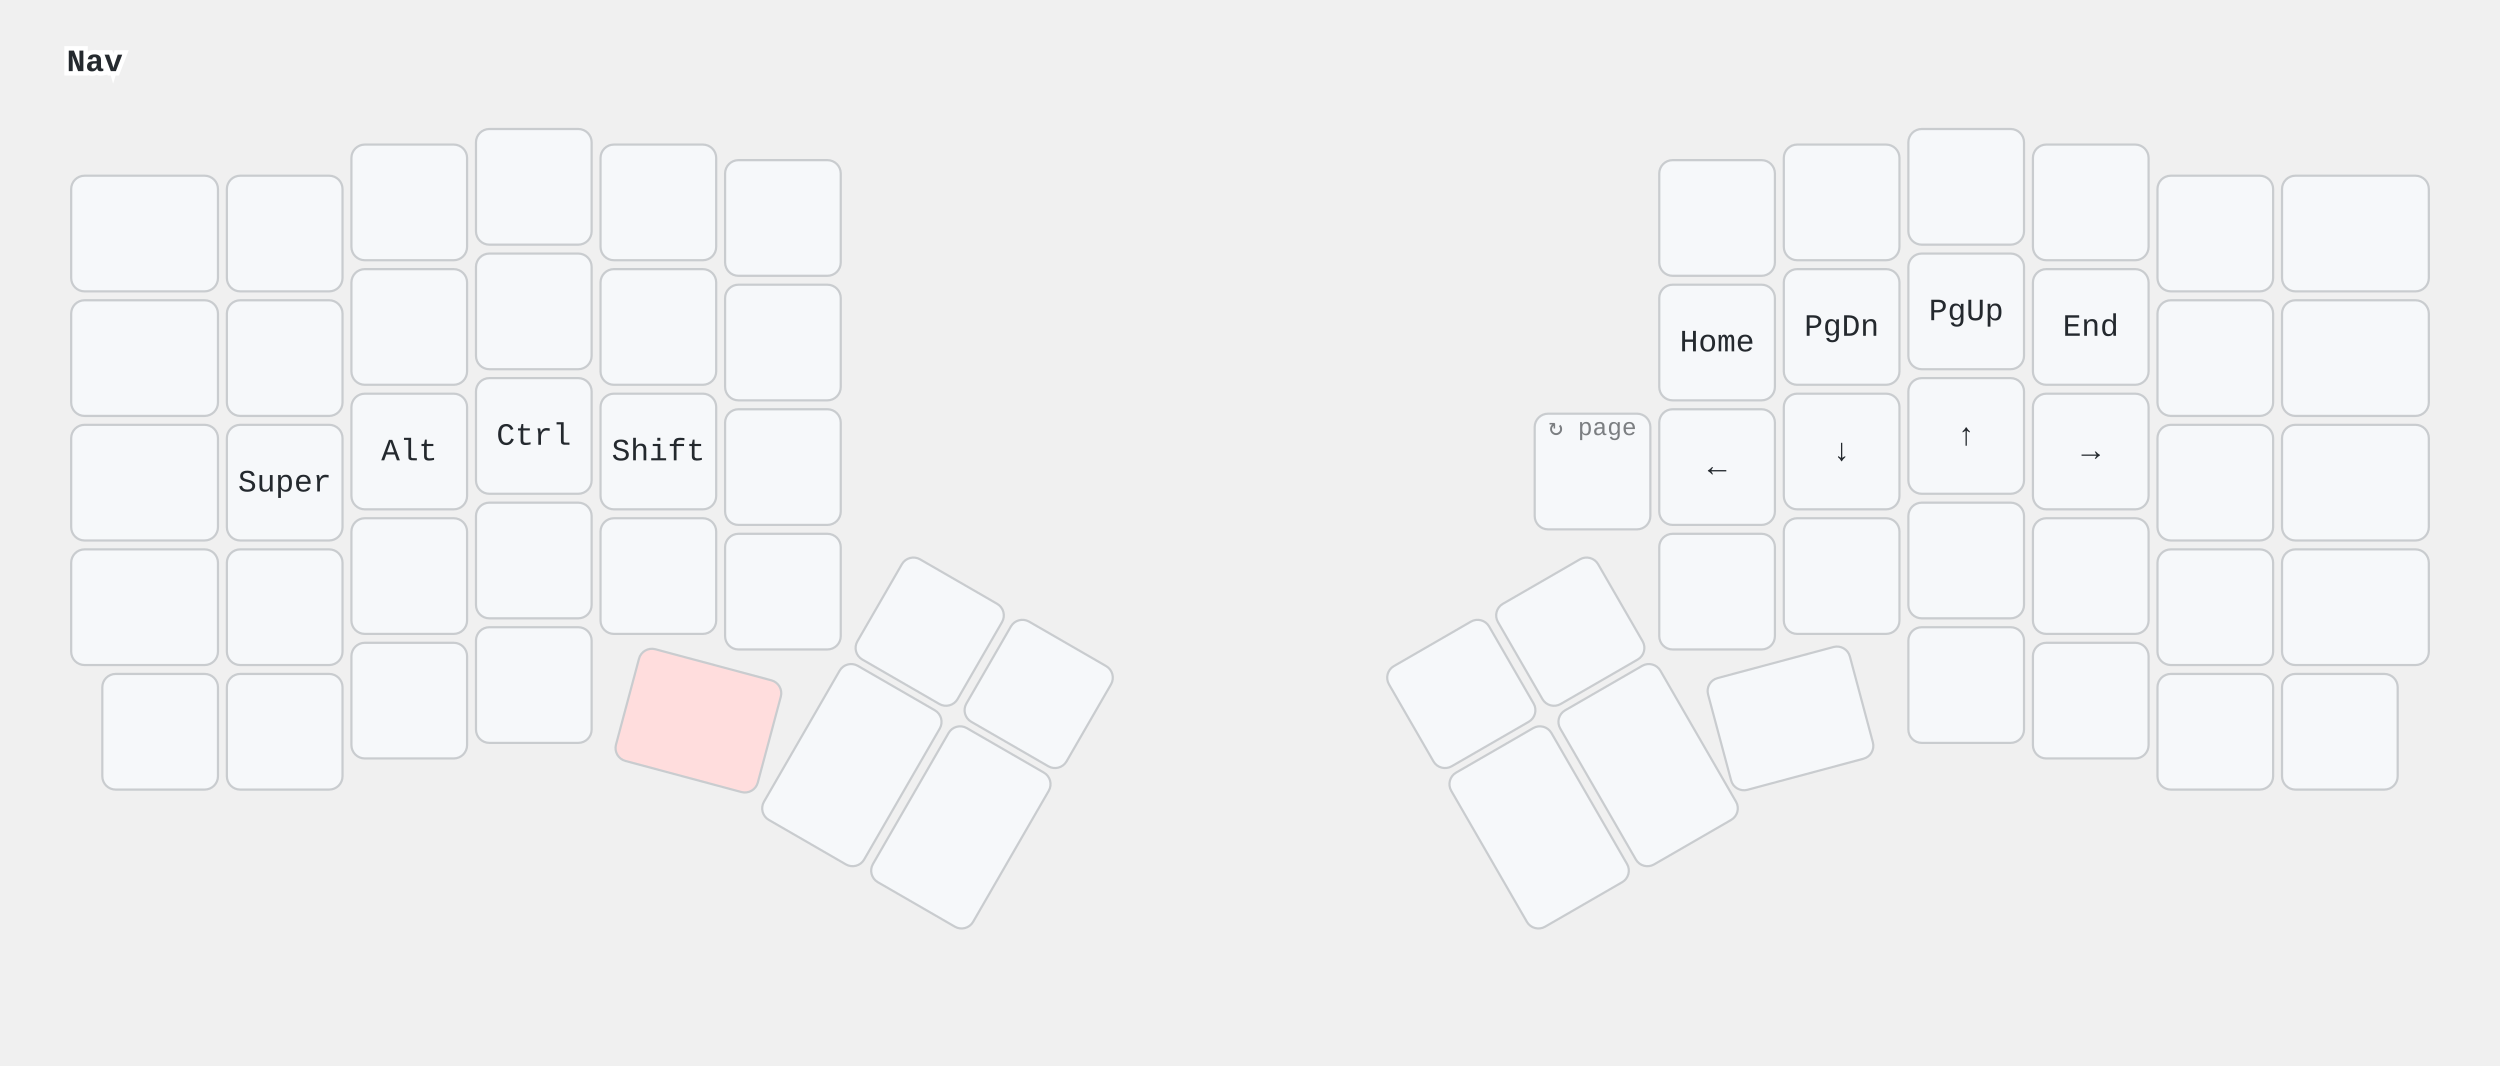
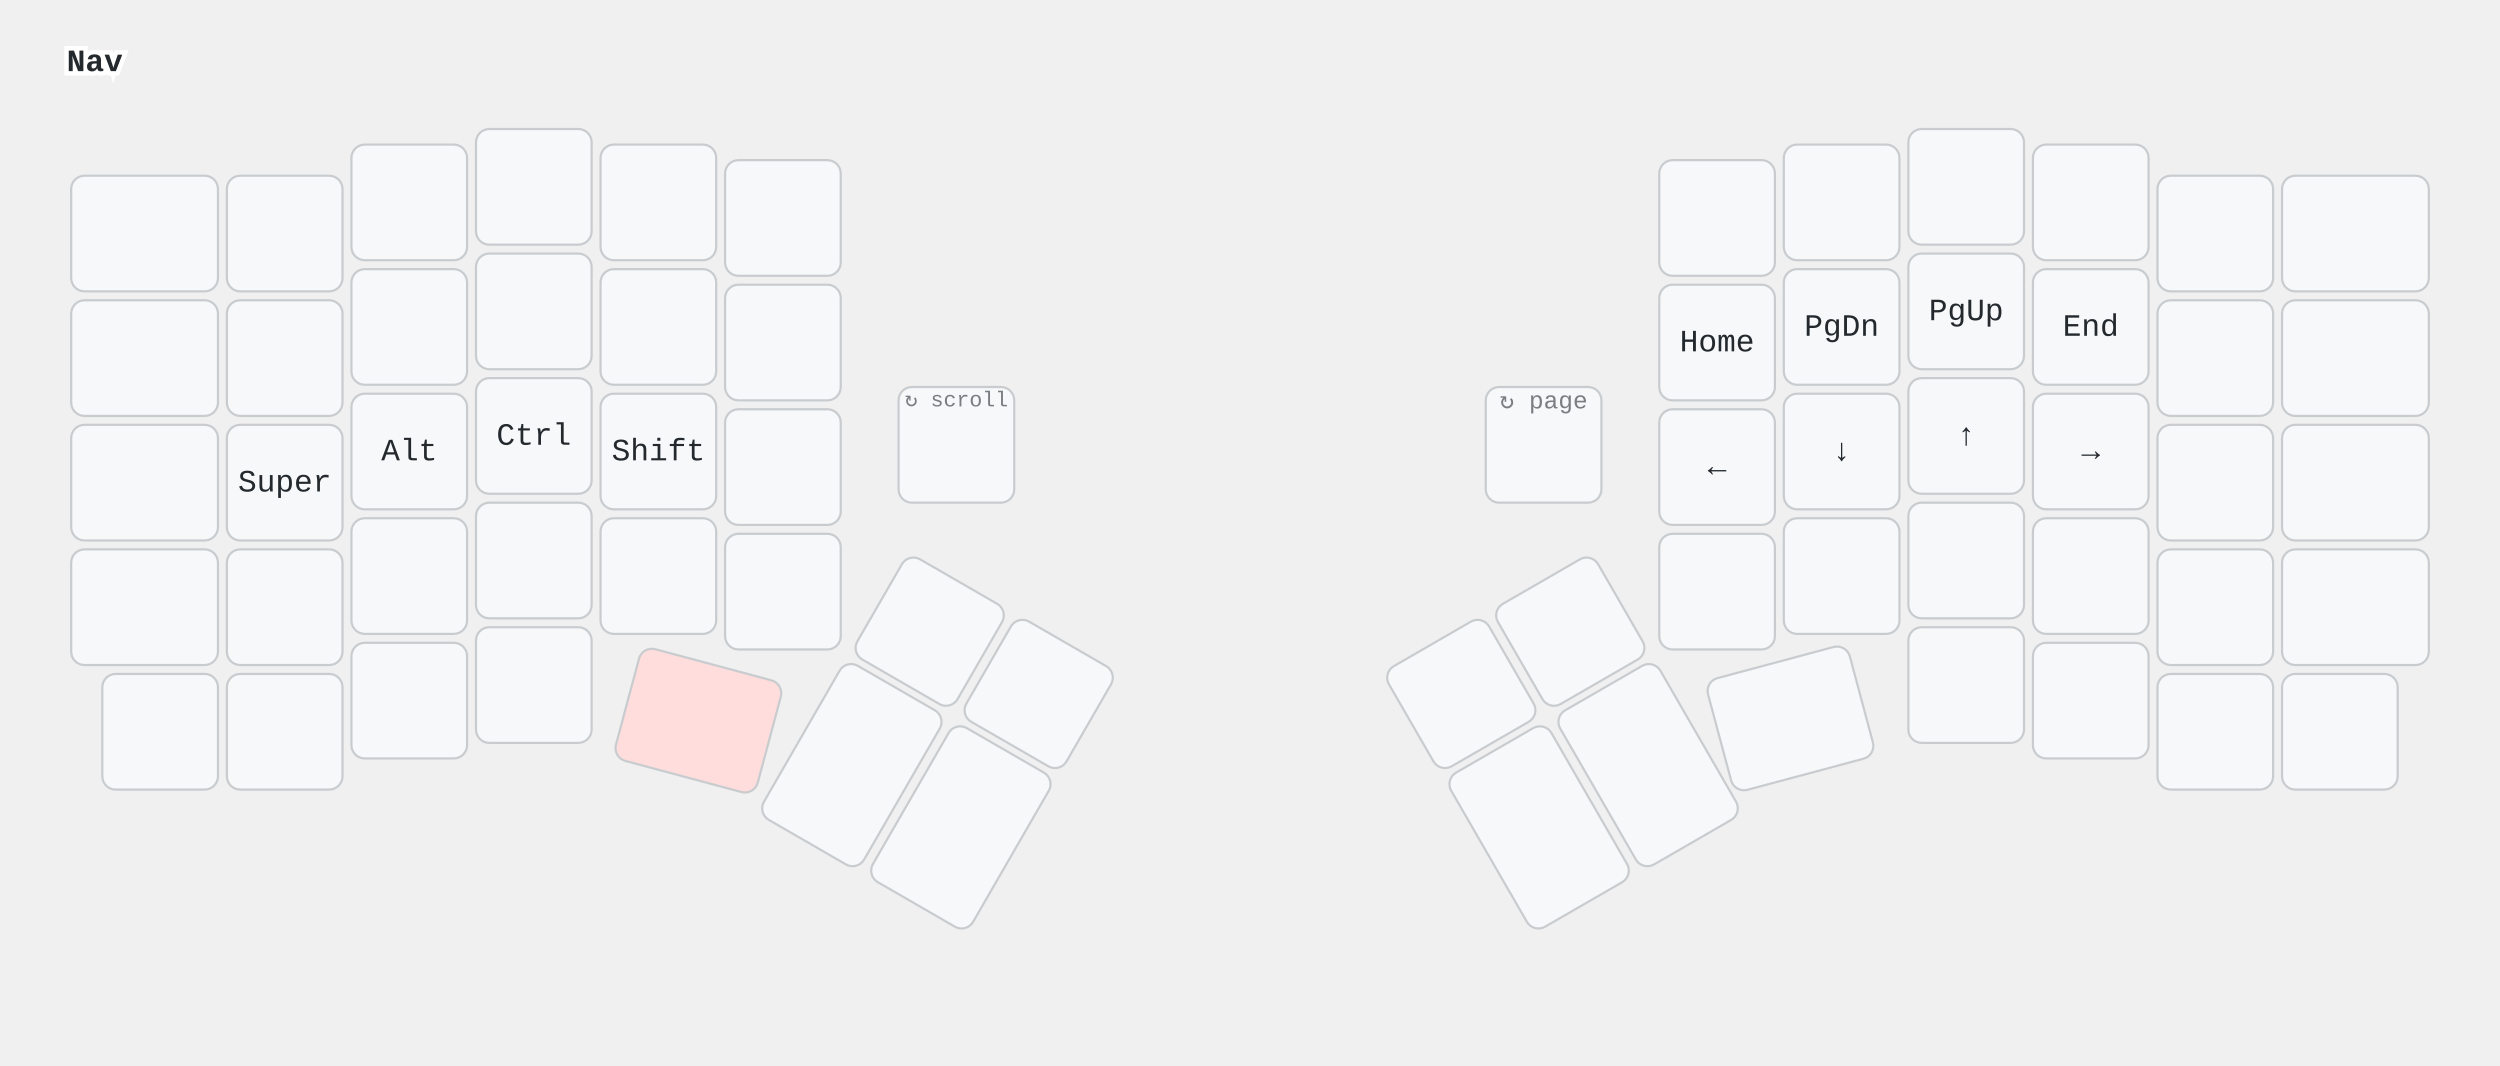
<svg xmlns="http://www.w3.org/2000/svg" width="1124" height="479" viewBox="0 0 1124 479" class="keymap">
  <style>/* inherit to force styles through use tags */
svg path {
    fill: inherit;
}

/* font and background color specifications */
svg.keymap {
    font-family: SFMono-Regular,Consolas,Liberation Mono,Menlo,monospace;
    font-size: 14px;
    font-kerning: normal;
    text-rendering: optimizeLegibility;
    fill: #24292e;
}

/* default key styling */
rect.key {
    fill: #f6f8fa;
}

rect.key, rect.combo {
    stroke: #c9cccf;
    stroke-width: 1;
}

/* default key side styling, only used is draw_key_sides is set */
rect.side {
    filter: brightness(90%);
}

/* color accent for combo boxes */
rect.combo, rect.combo-separate {
    fill: #cdf;
}

/* color accent for held keys */
rect.held, rect.combo.held {
    fill: #fdd;
}

/* color accent for ghost (optional) keys */
rect.ghost, rect.combo.ghost {
    stroke-dasharray: 4, 4;
    stroke-width: 2;
}

text {
    text-anchor: middle;
    dominant-baseline: middle;
}

/* styling for layer labels */
text.label {
    font-weight: bold;
    text-anchor: start;
    stroke: white;
    stroke-width: 4;
    paint-order: stroke;
}

/* styling for optional footer */
text.footer {
    text-anchor: end;
    dominant-baseline: auto;
    stroke: white;
    stroke-width: 4;
    paint-order: stroke;
}

/* styling for combo tap, and key non-tap label text */
text.combo, text.hold, text.shifted, text.left, text.right, text.tl, text.tr, text.bl, text.br {
    font-size: 11px;
}

text.hold, text.bl, text.br {
    text-anchor: middle;
    dominant-baseline: auto;
}

text.shifted, text.tl, text.tr {
    text-anchor: middle;
    dominant-baseline: hanging;
}

text.left, text.tl, text.bl {
    text-anchor: start;
}

text.right, text.tr, text.br {
    text-anchor: end;
}

text.layer-activator {
    text-decoration: underline;
}

/* styling for hold/shifted label text in combo box */
text.combo.hold, text.combo.shifted, text.combo.left, text.combo.right {
    font-size: 8px;
}

/* lighter symbol for transparent keys */
text.trans {
    fill: #7b7e81;
}

/* styling for combo dendrons */
path.combo {
    stroke-width: 1;
    stroke: gray;
    fill: none;
}

/* Start Tabler Icons Cleanup */
/* cannot use height/width with glyphs */
.icon-tabler &gt; path {
    fill: inherit;
    stroke: inherit;
    stroke-width: 2;
}
/* hide tabler's default box */
.icon-tabler &gt; path[stroke="none"][fill="none"] {
    visibility: hidden;
}
/* End Tabler Icons Cleanup */

@media (prefers-color-scheme: dark) {
svg.keymap { fill: #d1d6db; }
rect.key { fill: #3f4750; }
rect.key, rect.combo { stroke: #60666c; }
rect.combo, rect.combo-separate { fill: #1f3d7a; }
rect.held, rect.combo.held { fill: #854747; }
text.label, text.footer { stroke: black; }
text.trans { fill: #7e8184; }
path.combo { stroke: #7f7f7f; }

}</style>
  <g transform="translate(30, 0)" class="layer-Nav">
    <text x="0" y="28" class="label" id="Nav">Nav</text>
    <g transform="translate(0, 56)">
      <g transform="translate(35, 49)" class="key trans keypos-0">
        <rect rx="6" ry="6" x="-33" y="-26" width="66" height="52" class="key trans" />
      </g>
      <g transform="translate(98, 49)" class="key trans keypos-1">
        <rect rx="6" ry="6" x="-26" y="-26" width="52" height="52" class="key trans" />
      </g>
      <g transform="translate(154, 35)" class="key trans keypos-2">
        <rect rx="6" ry="6" x="-26" y="-26" width="52" height="52" class="key trans" />
      </g>
      <g transform="translate(210, 28)" class="key trans keypos-3">
        <rect rx="6" ry="6" x="-26" y="-26" width="52" height="52" class="key trans" />
      </g>
      <g transform="translate(266, 35)" class="key trans keypos-4">
        <rect rx="6" ry="6" x="-26" y="-26" width="52" height="52" class="key trans" />
      </g>
      <g transform="translate(322, 42)" class="key trans keypos-5">
        <rect rx="6" ry="6" x="-26" y="-26" width="52" height="52" class="key trans" />
      </g>
-       <g transform="translate(686, 156)" class="key trans keypos-6">
+       <g transform="translate(400, 144)" class="key trans keypos-6">
+         <rect rx="6" ry="6" x="-26" y="-26" width="52" height="52" class="key trans" />
+         <text x="0" y="-24" class="key trans shifted">
+           <tspan style="font-size: 88%">↻ scroll</tspan>
+         </text>
+       </g>
+       <g transform="translate(664, 144)" class="key trans keypos-7">
        <rect rx="6" ry="6" x="-26" y="-26" width="52" height="52" class="key trans" />
        <text x="0" y="-24" class="key trans shifted">↻ page</text>
      </g>
-       <g transform="translate(742, 42)" class="key trans keypos-7">
-         <rect rx="6" ry="6" x="-26" y="-26" width="52" height="52" class="key trans" />
-       </g>
-       <g transform="translate(798, 35)" class="key trans keypos-8">
-         <rect rx="6" ry="6" x="-26" y="-26" width="52" height="52" class="key trans" />
-       </g>
-       <g transform="translate(854, 28)" class="key trans keypos-9">
-         <rect rx="6" ry="6" x="-26" y="-26" width="52" height="52" class="key trans" />
-       </g>
-       <g transform="translate(910, 35)" class="key trans keypos-10">
-         <rect rx="6" ry="6" x="-26" y="-26" width="52" height="52" class="key trans" />
-       </g>
-       <g transform="translate(966, 49)" class="key trans keypos-11">
-         <rect rx="6" ry="6" x="-26" y="-26" width="52" height="52" class="key trans" />
-       </g>
-       <g transform="translate(1029, 49)" class="key trans keypos-12">
-         <rect rx="6" ry="6" x="-33" y="-26" width="66" height="52" class="key trans" />
-       </g>
-       <g transform="translate(35, 105)" class="key trans keypos-13">
-         <rect rx="6" ry="6" x="-33" y="-26" width="66" height="52" class="key trans" />
-       </g>
-       <g transform="translate(98, 105)" class="key trans keypos-14">
-         <rect rx="6" ry="6" x="-26" y="-26" width="52" height="52" class="key trans" />
-       </g>
-       <g transform="translate(154, 91)" class="key trans keypos-15">
-         <rect rx="6" ry="6" x="-26" y="-26" width="52" height="52" class="key trans" />
-       </g>
-       <g transform="translate(210, 84)" class="key trans keypos-16">
-         <rect rx="6" ry="6" x="-26" y="-26" width="52" height="52" class="key trans" />
-       </g>
-       <g transform="translate(266, 91)" class="key trans keypos-17">
-         <rect rx="6" ry="6" x="-26" y="-26" width="52" height="52" class="key trans" />
-       </g>
-       <g transform="translate(322, 98)" class="key trans keypos-18">
-         <rect rx="6" ry="6" x="-26" y="-26" width="52" height="52" class="key trans" />
-       </g>
-       <g transform="translate(742, 98)" class="key keypos-19">
+       <g transform="translate(742, 42)" class="key trans keypos-8">
+         <rect rx="6" ry="6" x="-26" y="-26" width="52" height="52" class="key trans" />
+       </g>
+       <g transform="translate(798, 35)" class="key trans keypos-9">
+         <rect rx="6" ry="6" x="-26" y="-26" width="52" height="52" class="key trans" />
+       </g>
+       <g transform="translate(854, 28)" class="key trans keypos-10">
+         <rect rx="6" ry="6" x="-26" y="-26" width="52" height="52" class="key trans" />
+       </g>
+       <g transform="translate(910, 35)" class="key trans keypos-11">
+         <rect rx="6" ry="6" x="-26" y="-26" width="52" height="52" class="key trans" />
+       </g>
+       <g transform="translate(966, 49)" class="key trans keypos-12">
+         <rect rx="6" ry="6" x="-26" y="-26" width="52" height="52" class="key trans" />
+       </g>
+       <g transform="translate(1029, 49)" class="key trans keypos-13">
+         <rect rx="6" ry="6" x="-33" y="-26" width="66" height="52" class="key trans" />
+       </g>
+       <g transform="translate(35, 105)" class="key trans keypos-14">
+         <rect rx="6" ry="6" x="-33" y="-26" width="66" height="52" class="key trans" />
+       </g>
+       <g transform="translate(98, 105)" class="key trans keypos-15">
+         <rect rx="6" ry="6" x="-26" y="-26" width="52" height="52" class="key trans" />
+       </g>
+       <g transform="translate(154, 91)" class="key trans keypos-16">
+         <rect rx="6" ry="6" x="-26" y="-26" width="52" height="52" class="key trans" />
+       </g>
+       <g transform="translate(210, 84)" class="key trans keypos-17">
+         <rect rx="6" ry="6" x="-26" y="-26" width="52" height="52" class="key trans" />
+       </g>
+       <g transform="translate(266, 91)" class="key trans keypos-18">
+         <rect rx="6" ry="6" x="-26" y="-26" width="52" height="52" class="key trans" />
+       </g>
+       <g transform="translate(322, 98)" class="key trans keypos-19">
+         <rect rx="6" ry="6" x="-26" y="-26" width="52" height="52" class="key trans" />
+       </g>
+       <g transform="translate(742, 98)" class="key keypos-20">
        <rect rx="6" ry="6" x="-26" y="-26" width="52" height="52" class="key" />
        <text x="0" y="0" class="key tap">Home</text>
      </g>
-       <g transform="translate(798, 91)" class="key keypos-20">
+       <g transform="translate(798, 91)" class="key keypos-21">
        <rect rx="6" ry="6" x="-26" y="-26" width="52" height="52" class="key" />
        <text x="0" y="0" class="key tap">PgDn</text>
      </g>
-       <g transform="translate(854, 84)" class="key keypos-21">
+       <g transform="translate(854, 84)" class="key keypos-22">
        <rect rx="6" ry="6" x="-26" y="-26" width="52" height="52" class="key" />
        <text x="0" y="0" class="key tap">PgUp</text>
      </g>
-       <g transform="translate(910, 91)" class="key keypos-22">
+       <g transform="translate(910, 91)" class="key keypos-23">
        <rect rx="6" ry="6" x="-26" y="-26" width="52" height="52" class="key" />
        <text x="0" y="0" class="key tap">End</text>
      </g>
-       <g transform="translate(966, 105)" class="key trans keypos-23">
-         <rect rx="6" ry="6" x="-26" y="-26" width="52" height="52" class="key trans" />
-       </g>
-       <g transform="translate(1029, 105)" class="key trans keypos-24">
-         <rect rx="6" ry="6" x="-33" y="-26" width="66" height="52" class="key trans" />
-       </g>
-       <g transform="translate(35, 161)" class="key trans keypos-25">
-         <rect rx="6" ry="6" x="-33" y="-26" width="66" height="52" class="key trans" />
-       </g>
-       <g transform="translate(98, 161)" class="key keypos-26">
+       <g transform="translate(966, 105)" class="key trans keypos-24">
+         <rect rx="6" ry="6" x="-26" y="-26" width="52" height="52" class="key trans" />
+       </g>
+       <g transform="translate(1029, 105)" class="key trans keypos-25">
+         <rect rx="6" ry="6" x="-33" y="-26" width="66" height="52" class="key trans" />
+       </g>
+       <g transform="translate(35, 161)" class="key trans keypos-26">
+         <rect rx="6" ry="6" x="-33" y="-26" width="66" height="52" class="key trans" />
+       </g>
+       <g transform="translate(98, 161)" class="key keypos-27">
        <rect rx="6" ry="6" x="-26" y="-26" width="52" height="52" class="key" />
        <text x="0" y="0" class="key tap">Super</text>
      </g>
-       <g transform="translate(154, 147)" class="key keypos-27">
+       <g transform="translate(154, 147)" class="key keypos-28">
        <rect rx="6" ry="6" x="-26" y="-26" width="52" height="52" class="key" />
        <text x="0" y="0" class="key tap">Alt</text>
      </g>
-       <g transform="translate(210, 140)" class="key keypos-28">
+       <g transform="translate(210, 140)" class="key keypos-29">
        <rect rx="6" ry="6" x="-26" y="-26" width="52" height="52" class="key" />
        <text x="0" y="0" class="key tap">Ctrl</text>
      </g>
-       <g transform="translate(266, 147)" class="key keypos-29">
+       <g transform="translate(266, 147)" class="key keypos-30">
        <rect rx="6" ry="6" x="-26" y="-26" width="52" height="52" class="key" />
        <text x="0" y="0" class="key tap">Shift</text>
      </g>
-       <g transform="translate(322, 154)" class="key trans keypos-30">
-         <rect rx="6" ry="6" x="-26" y="-26" width="52" height="52" class="key trans" />
-       </g>
-       <g transform="translate(742, 154)" class="key keypos-31">
+       <g transform="translate(322, 154)" class="key trans keypos-31">
+         <rect rx="6" ry="6" x="-26" y="-26" width="52" height="52" class="key trans" />
+       </g>
+       <g transform="translate(742, 154)" class="key keypos-32">
        <rect rx="6" ry="6" x="-26" y="-26" width="52" height="52" class="key" />
        <text x="0" y="0" class="key tap">←</text>
      </g>
-       <g transform="translate(798, 147)" class="key keypos-32">
+       <g transform="translate(798, 147)" class="key keypos-33">
        <rect rx="6" ry="6" x="-26" y="-26" width="52" height="52" class="key" />
        <text x="0" y="0" class="key tap">↓</text>
      </g>
-       <g transform="translate(854, 140)" class="key keypos-33">
+       <g transform="translate(854, 140)" class="key keypos-34">
        <rect rx="6" ry="6" x="-26" y="-26" width="52" height="52" class="key" />
        <text x="0" y="0" class="key tap">↑</text>
      </g>
-       <g transform="translate(910, 147)" class="key keypos-34">
+       <g transform="translate(910, 147)" class="key keypos-35">
        <rect rx="6" ry="6" x="-26" y="-26" width="52" height="52" class="key" />
        <text x="0" y="0" class="key tap">→</text>
      </g>
-       <g transform="translate(966, 161)" class="key trans keypos-35">
-         <rect rx="6" ry="6" x="-26" y="-26" width="52" height="52" class="key trans" />
-       </g>
-       <g transform="translate(1029, 161)" class="key trans keypos-36">
-         <rect rx="6" ry="6" x="-33" y="-26" width="66" height="52" class="key trans" />
-       </g>
-       <g transform="translate(35, 217)" class="key trans keypos-37">
-         <rect rx="6" ry="6" x="-33" y="-26" width="66" height="52" class="key trans" />
-       </g>
-       <g transform="translate(98, 217)" class="key trans keypos-38">
-         <rect rx="6" ry="6" x="-26" y="-26" width="52" height="52" class="key trans" />
-       </g>
-       <g transform="translate(154, 203)" class="key trans keypos-39">
-         <rect rx="6" ry="6" x="-26" y="-26" width="52" height="52" class="key trans" />
-       </g>
-       <g transform="translate(210, 196)" class="key trans keypos-40">
-         <rect rx="6" ry="6" x="-26" y="-26" width="52" height="52" class="key trans" />
-       </g>
-       <g transform="translate(266, 203)" class="key trans keypos-41">
-         <rect rx="6" ry="6" x="-26" y="-26" width="52" height="52" class="key trans" />
-       </g>
-       <g transform="translate(322, 210)" class="key trans keypos-42">
-         <rect rx="6" ry="6" x="-26" y="-26" width="52" height="52" class="key trans" />
-       </g>
-       <g transform="translate(742, 210)" class="key trans keypos-43">
-         <rect rx="6" ry="6" x="-26" y="-26" width="52" height="52" class="key trans" />
-       </g>
-       <g transform="translate(798, 203)" class="key trans keypos-44">
-         <rect rx="6" ry="6" x="-26" y="-26" width="52" height="52" class="key trans" />
-       </g>
-       <g transform="translate(854, 196)" class="key trans keypos-45">
-         <rect rx="6" ry="6" x="-26" y="-26" width="52" height="52" class="key trans" />
-       </g>
-       <g transform="translate(910, 203)" class="key trans keypos-46">
-         <rect rx="6" ry="6" x="-26" y="-26" width="52" height="52" class="key trans" />
-       </g>
-       <g transform="translate(966, 217)" class="key trans keypos-47">
-         <rect rx="6" ry="6" x="-26" y="-26" width="52" height="52" class="key trans" />
-       </g>
-       <g transform="translate(1029, 217)" class="key trans keypos-48">
-         <rect rx="6" ry="6" x="-33" y="-26" width="66" height="52" class="key trans" />
-       </g>
-       <g transform="translate(42, 273)" class="key trans keypos-49">
-         <rect rx="6" ry="6" x="-26" y="-26" width="52" height="52" class="key trans" />
-       </g>
-       <g transform="translate(98, 273)" class="key trans keypos-50">
-         <rect rx="6" ry="6" x="-26" y="-26" width="52" height="52" class="key trans" />
-       </g>
-       <g transform="translate(154, 259)" class="key trans keypos-51">
-         <rect rx="6" ry="6" x="-26" y="-26" width="52" height="52" class="key trans" />
-       </g>
-       <g transform="translate(210, 252)" class="key trans keypos-52">
-         <rect rx="6" ry="6" x="-26" y="-26" width="52" height="52" class="key trans" />
-       </g>
-       <g transform="translate(854, 252)" class="key trans keypos-53">
-         <rect rx="6" ry="6" x="-26" y="-26" width="52" height="52" class="key trans" />
-       </g>
-       <g transform="translate(910, 259)" class="key trans keypos-54">
-         <rect rx="6" ry="6" x="-26" y="-26" width="52" height="52" class="key trans" />
-       </g>
-       <g transform="translate(966, 273)" class="key trans keypos-55">
-         <rect rx="6" ry="6" x="-26" y="-26" width="52" height="52" class="key trans" />
-       </g>
-       <g transform="translate(1022, 273)" class="key trans keypos-56">
-         <rect rx="6" ry="6" x="-26" y="-26" width="52" height="52" class="key trans" />
-       </g>
-       <g transform="translate(388, 228) rotate(30.0)" class="key trans keypos-57">
-         <rect rx="6" ry="6" x="-26" y="-26" width="52" height="52" class="key trans" />
-       </g>
-       <g transform="translate(437, 256) rotate(30.0)" class="key trans keypos-58">
-         <rect rx="6" ry="6" x="-26" y="-26" width="52" height="52" class="key trans" />
-       </g>
-       <g transform="translate(627, 256) rotate(-30.0)" class="key trans keypos-59">
-         <rect rx="6" ry="6" x="-26" y="-26" width="52" height="52" class="key trans" />
-       </g>
-       <g transform="translate(676, 228) rotate(-30.0)" class="key trans keypos-60">
-         <rect rx="6" ry="6" x="-26" y="-26" width="52" height="52" class="key trans" />
-       </g>
-       <g transform="translate(284, 268) rotate(15.0)" class="key held keypos-61">
+       <g transform="translate(966, 161)" class="key trans keypos-36">
+         <rect rx="6" ry="6" x="-26" y="-26" width="52" height="52" class="key trans" />
+       </g>
+       <g transform="translate(1029, 161)" class="key trans keypos-37">
+         <rect rx="6" ry="6" x="-33" y="-26" width="66" height="52" class="key trans" />
+       </g>
+       <g transform="translate(35, 217)" class="key trans keypos-38">
+         <rect rx="6" ry="6" x="-33" y="-26" width="66" height="52" class="key trans" />
+       </g>
+       <g transform="translate(98, 217)" class="key trans keypos-39">
+         <rect rx="6" ry="6" x="-26" y="-26" width="52" height="52" class="key trans" />
+       </g>
+       <g transform="translate(154, 203)" class="key trans keypos-40">
+         <rect rx="6" ry="6" x="-26" y="-26" width="52" height="52" class="key trans" />
+       </g>
+       <g transform="translate(210, 196)" class="key trans keypos-41">
+         <rect rx="6" ry="6" x="-26" y="-26" width="52" height="52" class="key trans" />
+       </g>
+       <g transform="translate(266, 203)" class="key trans keypos-42">
+         <rect rx="6" ry="6" x="-26" y="-26" width="52" height="52" class="key trans" />
+       </g>
+       <g transform="translate(322, 210)" class="key trans keypos-43">
+         <rect rx="6" ry="6" x="-26" y="-26" width="52" height="52" class="key trans" />
+       </g>
+       <g transform="translate(742, 210)" class="key trans keypos-44">
+         <rect rx="6" ry="6" x="-26" y="-26" width="52" height="52" class="key trans" />
+       </g>
+       <g transform="translate(798, 203)" class="key trans keypos-45">
+         <rect rx="6" ry="6" x="-26" y="-26" width="52" height="52" class="key trans" />
+       </g>
+       <g transform="translate(854, 196)" class="key trans keypos-46">
+         <rect rx="6" ry="6" x="-26" y="-26" width="52" height="52" class="key trans" />
+       </g>
+       <g transform="translate(910, 203)" class="key trans keypos-47">
+         <rect rx="6" ry="6" x="-26" y="-26" width="52" height="52" class="key trans" />
+       </g>
+       <g transform="translate(966, 217)" class="key trans keypos-48">
+         <rect rx="6" ry="6" x="-26" y="-26" width="52" height="52" class="key trans" />
+       </g>
+       <g transform="translate(1029, 217)" class="key trans keypos-49">
+         <rect rx="6" ry="6" x="-33" y="-26" width="66" height="52" class="key trans" />
+       </g>
+       <g transform="translate(42, 273)" class="key trans keypos-50">
+         <rect rx="6" ry="6" x="-26" y="-26" width="52" height="52" class="key trans" />
+       </g>
+       <g transform="translate(98, 273)" class="key trans keypos-51">
+         <rect rx="6" ry="6" x="-26" y="-26" width="52" height="52" class="key trans" />
+       </g>
+       <g transform="translate(154, 259)" class="key trans keypos-52">
+         <rect rx="6" ry="6" x="-26" y="-26" width="52" height="52" class="key trans" />
+       </g>
+       <g transform="translate(210, 252)" class="key trans keypos-53">
+         <rect rx="6" ry="6" x="-26" y="-26" width="52" height="52" class="key trans" />
+       </g>
+       <g transform="translate(854, 252)" class="key trans keypos-54">
+         <rect rx="6" ry="6" x="-26" y="-26" width="52" height="52" class="key trans" />
+       </g>
+       <g transform="translate(910, 259)" class="key trans keypos-55">
+         <rect rx="6" ry="6" x="-26" y="-26" width="52" height="52" class="key trans" />
+       </g>
+       <g transform="translate(966, 273)" class="key trans keypos-56">
+         <rect rx="6" ry="6" x="-26" y="-26" width="52" height="52" class="key trans" />
+       </g>
+       <g transform="translate(1022, 273)" class="key trans keypos-57">
+         <rect rx="6" ry="6" x="-26" y="-26" width="52" height="52" class="key trans" />
+       </g>
+       <g transform="translate(388, 228) rotate(30.0)" class="key trans keypos-58">
+         <rect rx="6" ry="6" x="-26" y="-26" width="52" height="52" class="key trans" />
+       </g>
+       <g transform="translate(437, 256) rotate(30.0)" class="key trans keypos-59">
+         <rect rx="6" ry="6" x="-26" y="-26" width="52" height="52" class="key trans" />
+       </g>
+       <g transform="translate(627, 256) rotate(-30.0)" class="key trans keypos-60">
+         <rect rx="6" ry="6" x="-26" y="-26" width="52" height="52" class="key trans" />
+       </g>
+       <g transform="translate(676, 228) rotate(-30.0)" class="key trans keypos-61">
+         <rect rx="6" ry="6" x="-26" y="-26" width="52" height="52" class="key trans" />
+       </g>
+       <g transform="translate(284, 268) rotate(15.0)" class="key held keypos-62">
        <rect rx="6" ry="6" x="-33" y="-26" width="66" height="52" class="key held" />
      </g>
-       <g transform="translate(353, 288) rotate(30.0)" class="key trans keypos-62">
+       <g transform="translate(353, 288) rotate(30.0)" class="key trans keypos-63">
        <rect rx="6" ry="6" x="-26" y="-40" width="52" height="80" class="key trans" />
      </g>
-       <g transform="translate(402, 316) rotate(30.0)" class="key trans keypos-63">
+       <g transform="translate(402, 316) rotate(30.0)" class="key trans keypos-64">
        <rect rx="6" ry="6" x="-26" y="-40" width="52" height="80" class="key trans" />
      </g>
-       <g transform="translate(662, 316) rotate(-30.0)" class="key trans keypos-64">
+       <g transform="translate(662, 316) rotate(-30.0)" class="key trans keypos-65">
        <rect rx="6" ry="6" x="-26" y="-40" width="52" height="80" class="key trans" />
      </g>
-       <g transform="translate(711, 288) rotate(-30.0)" class="key trans keypos-65">
+       <g transform="translate(711, 288) rotate(-30.0)" class="key trans keypos-66">
        <rect rx="6" ry="6" x="-26" y="-40" width="52" height="80" class="key trans" />
      </g>
-       <g transform="translate(775, 267) rotate(-15.0)" class="key trans keypos-66">
+       <g transform="translate(775, 267) rotate(-15.0)" class="key trans keypos-67">
        <rect rx="6" ry="6" x="-33" y="-26" width="66" height="52" class="key trans" />
      </g>
    </g>
  </g>
</svg>
